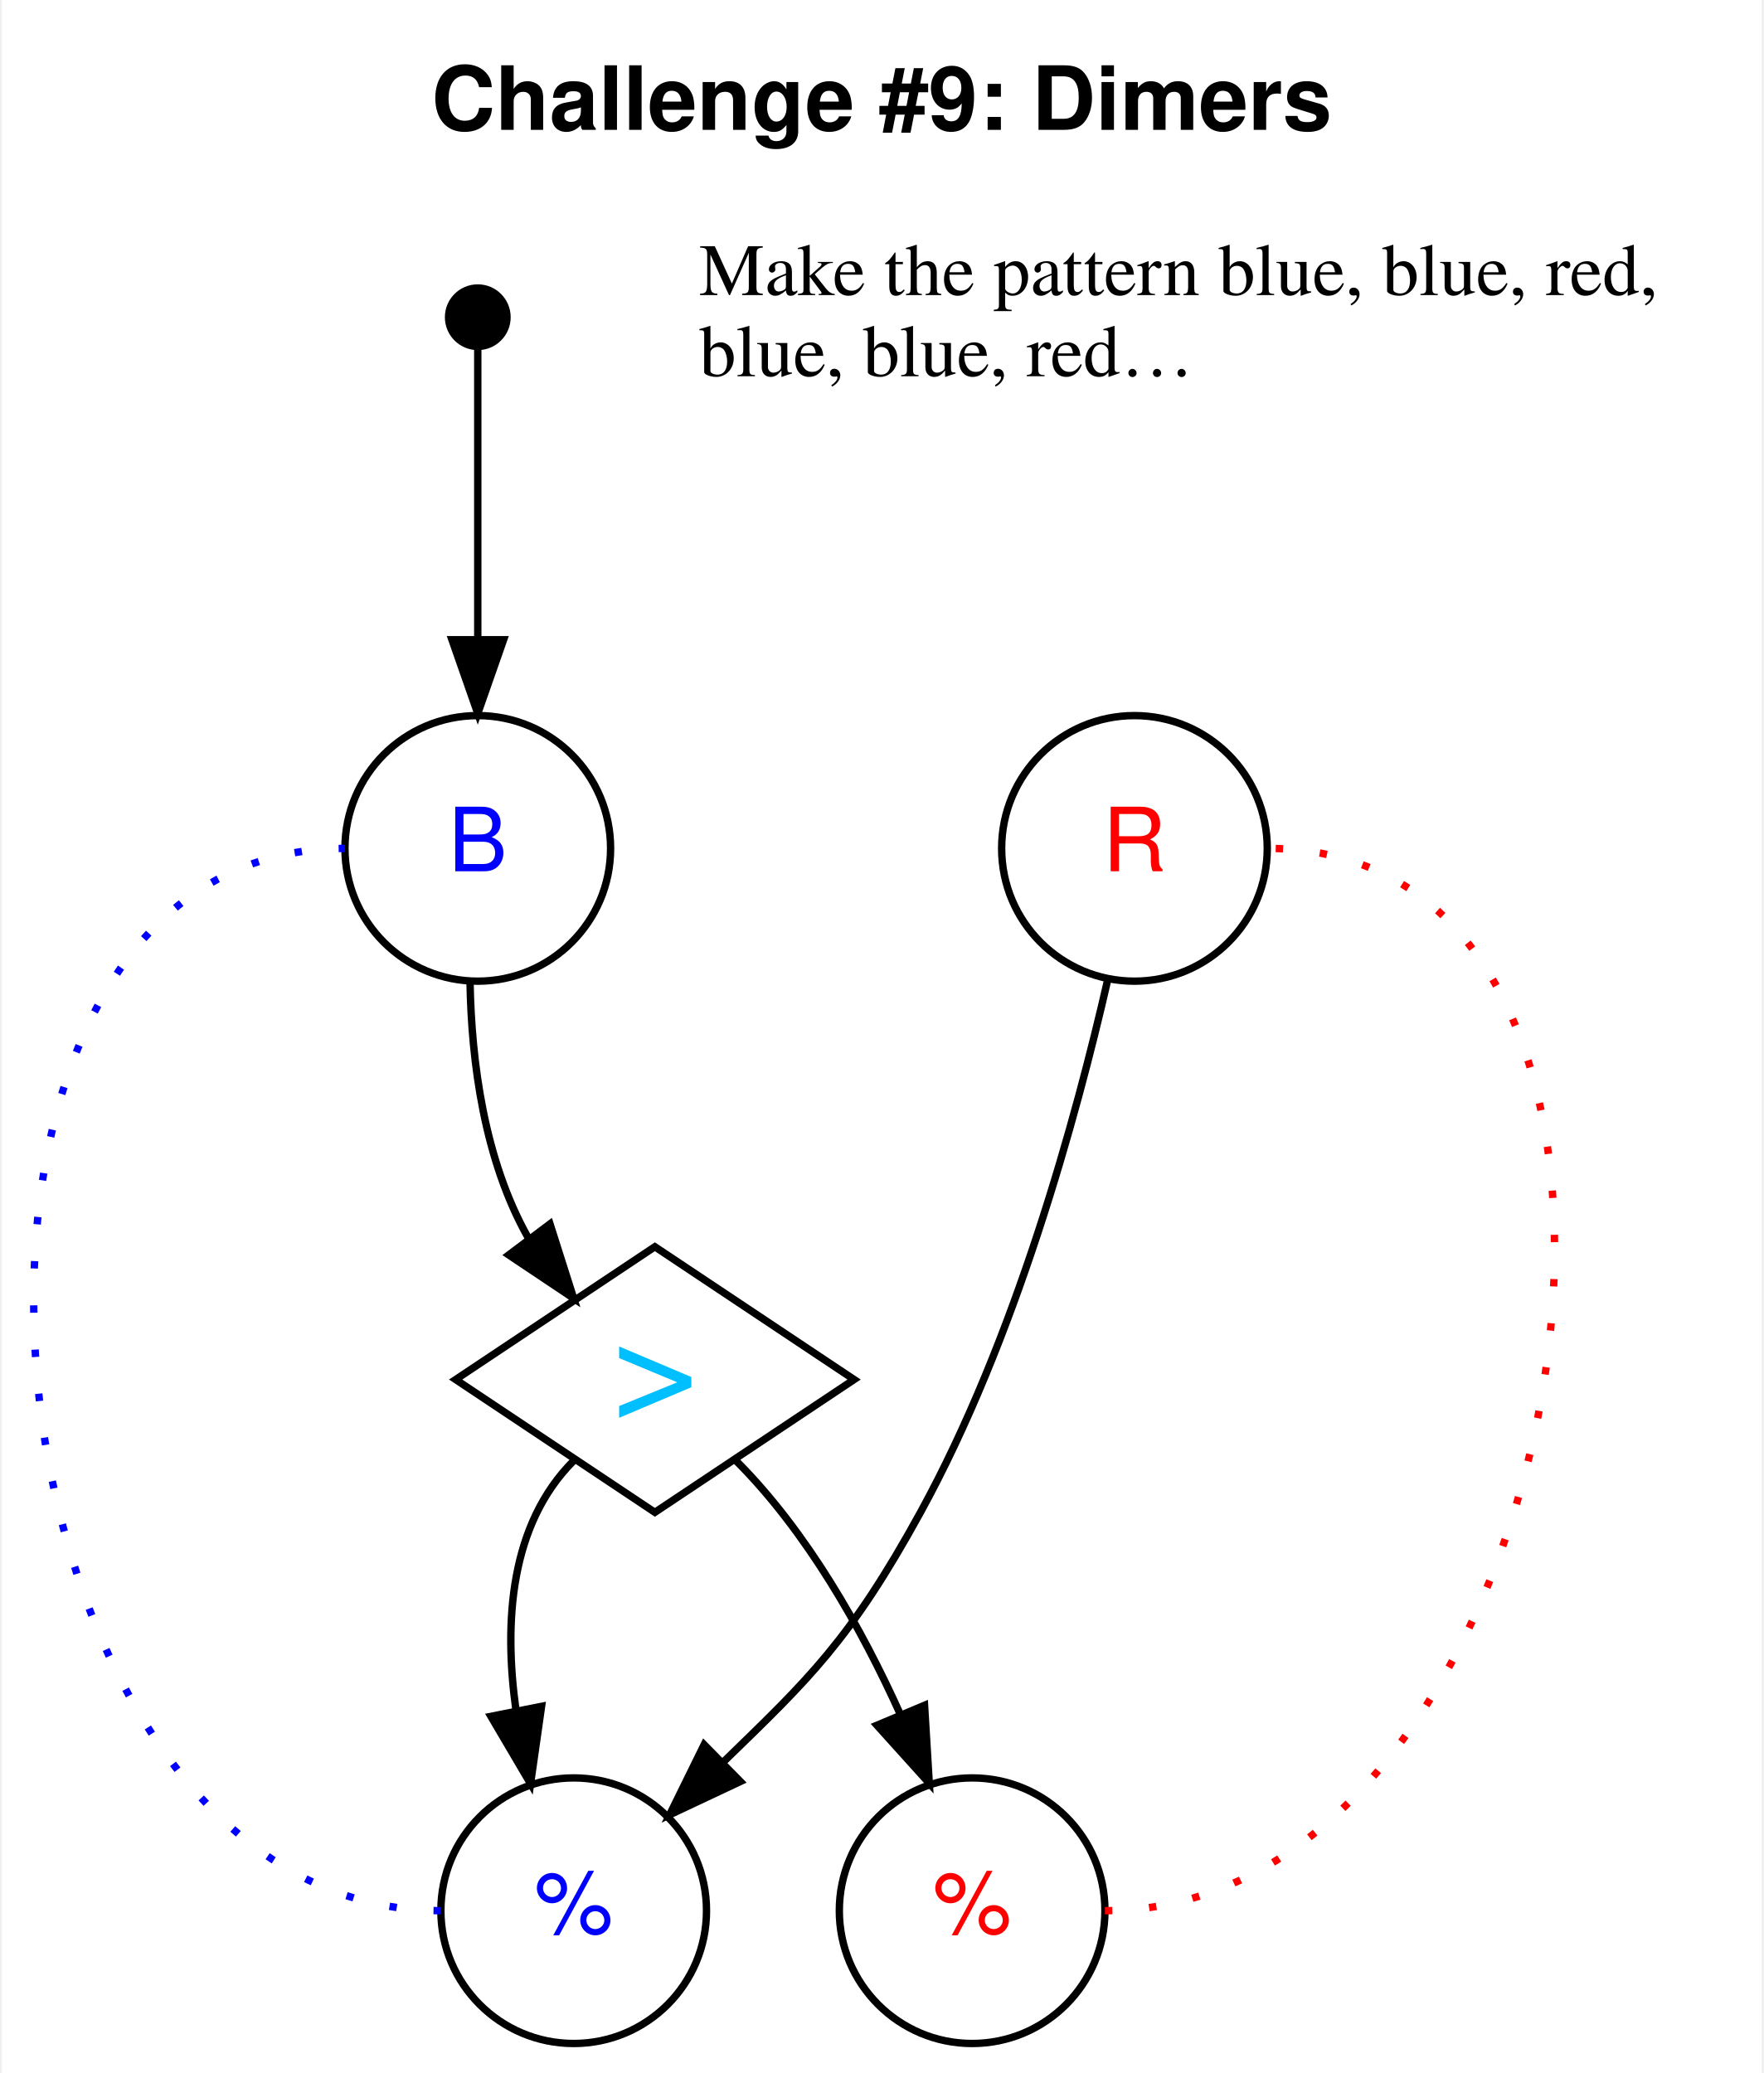
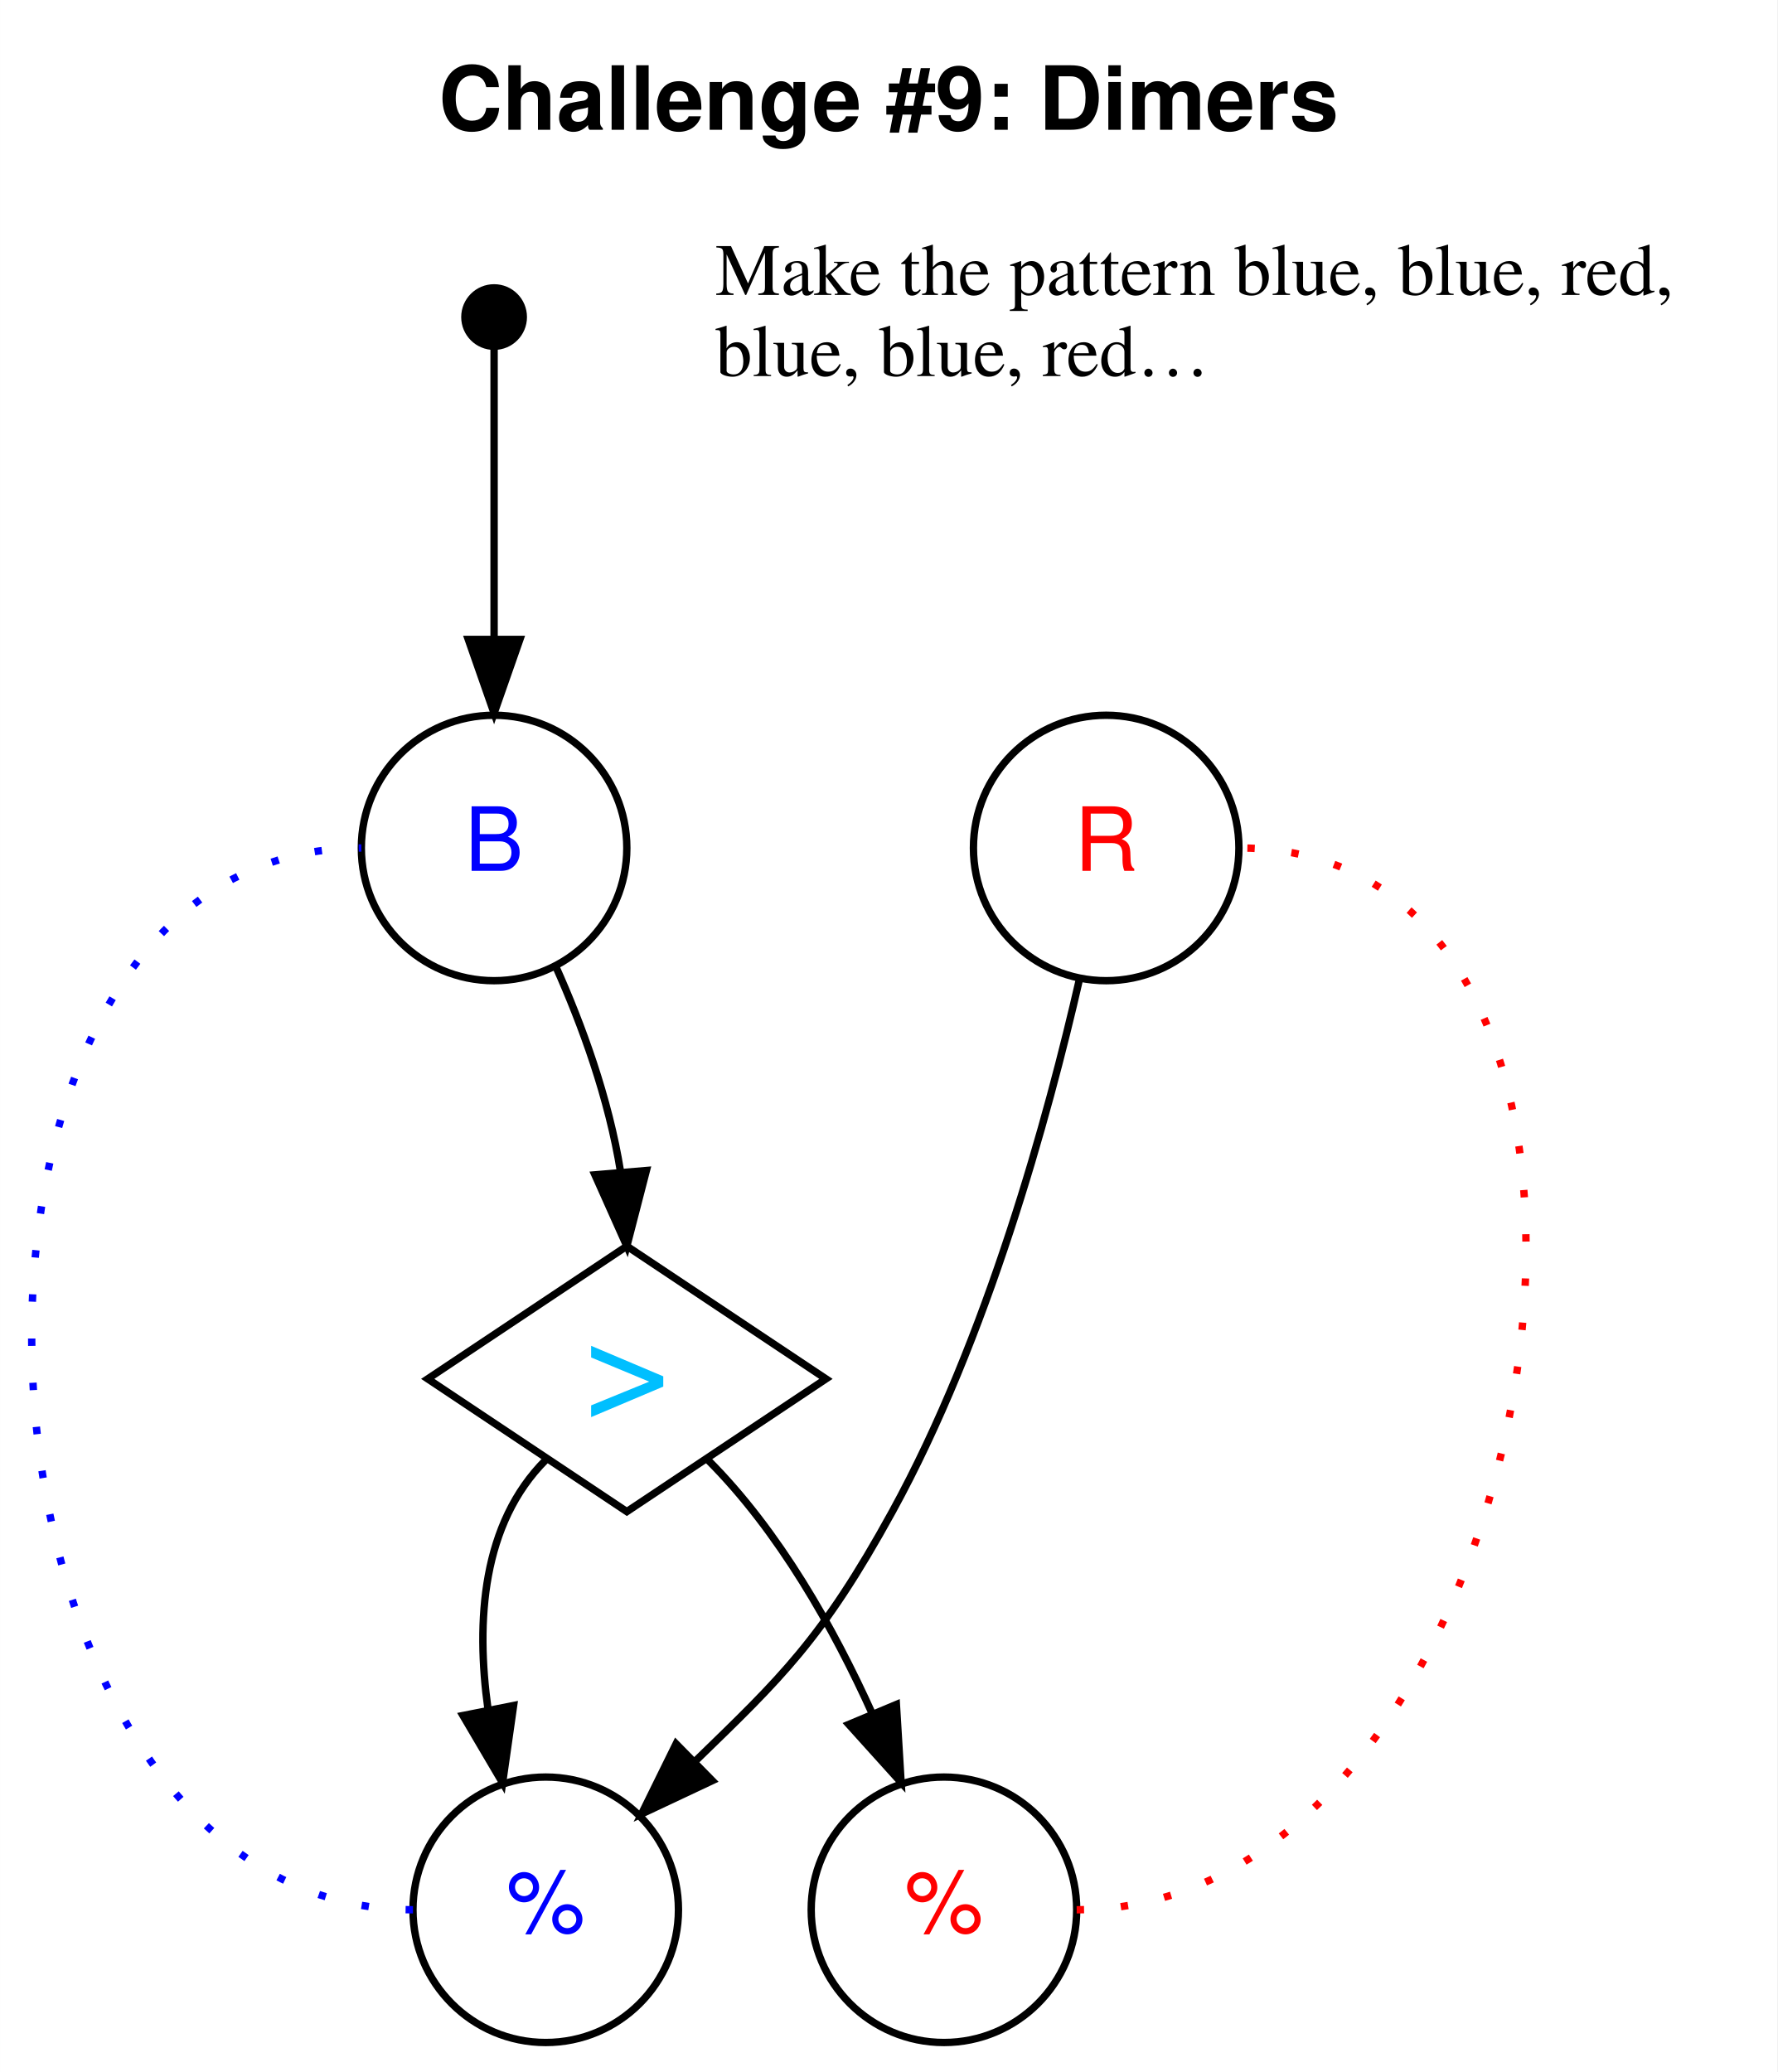
- <svg xmlns="http://www.w3.org/2000/svg" width="239pt" height="281pt" viewBox="0.00 0.00 238.51 281.00">
+ <svg xmlns="http://www.w3.org/2000/svg" width="241pt" height="281pt" viewBox="0.00 0.00 240.99 281.00">
  <g id="graph0" class="graph" transform="scale(1 1) rotate(0) translate(4 277)">
-     <polygon fill="#ffffff" stroke="transparent" points="-4,4 -4,-277 234.508,-277 234.508,4 -4,4" />
-     <text text-anchor="middle" x="115.254" y="-259.4" font-family="Helvetica,sans-Serif" font-weight="bold" font-size="12.00" fill="#000000">Challenge #9: Dimers</text>
+     <polygon fill="#ffffff" stroke="transparent" points="-4,4 -4,-277 236.994,-277 236.994,4 -4,4" />
+     <text text-anchor="middle" x="116.497" y="-259.4" font-family="Helvetica,sans-Serif" font-weight="bold" font-size="12.00" fill="#000000">Challenge #9: Dimers</text>
    <g id="node1" class="node">
-       <ellipse fill="#000000" stroke="#000000" cx="60.508" cy="-234" rx="3.96" ry="3.96" />
+       <ellipse fill="#000000" stroke="#000000" cx="62.994" cy="-234" rx="3.96" ry="3.96" />
    </g>
    <g id="node2" class="node">
-       <ellipse fill="none" stroke="#000000" cx="60.508" cy="-162" rx="18" ry="18" />
-       <text text-anchor="middle" x="60.508" y="-158.9" font-family="Helvetica,sans-Serif" font-size="12.00" fill="#0000ff">B</text>
+       <ellipse fill="none" stroke="#000000" cx="62.994" cy="-162" rx="18" ry="18" />
+       <text text-anchor="middle" x="62.994" y="-158.9" font-family="Helvetica,sans-Serif" font-size="12.00" fill="#0000ff">B</text>
    </g>
    <g id="edge1" class="edge">
-       <path fill="none" stroke="#000000" d="M60.508,-229.712C60.508,-222.062 60.508,-205.472 60.508,-190.629" />
-       <polygon fill="#000000" stroke="#000000" points="64.008,-190.282 60.508,-180.282 57.008,-190.282 64.008,-190.282" />
+       <path fill="none" stroke="#000000" d="M62.994,-229.712C62.994,-222.062 62.994,-205.472 62.994,-190.629" />
+       <polygon fill="#000000" stroke="#000000" points="66.494,-190.282 62.994,-180.282 59.494,-190.282 66.494,-190.282" />
    </g>
    <g id="node7" class="node">
-       <polygon fill="none" stroke="#000000" points="84.508,-108 57.508,-90 84.508,-72 111.508,-90 84.508,-108" />
-       <text text-anchor="middle" x="84.508" y="-85" font-family="Helvetica,sans-Serif" font-size="20.00" fill="#00bfff">&gt;</text>
+       <polygon fill="none" stroke="#000000" points="80.994,-108 53.994,-90 80.994,-72 107.994,-90 80.994,-108" />
+       <text text-anchor="middle" x="80.994" y="-85" font-family="Helvetica,sans-Serif" font-size="20.00" fill="#00bfff">&gt;</text>
    </g>
    <g id="edge2" class="edge">
-       <path fill="none" stroke="#000000" d="M59.459,-143.802C59.655,-133.173 61.343,-119.804 67.366,-109.169" />
-       <polygon fill="#000000" stroke="#000000" points="70.296,-111.096 73.508,-101 64.701,-106.89 70.296,-111.096" />
+       <path fill="none" stroke="#000000" d="M71.362,-145.919C74.887,-138.042 78.543,-128.1 80.15,-118.034" />
+       <polygon fill="#000000" stroke="#000000" points="83.644,-118.258 80.994,-108 76.668,-117.671 83.644,-118.258" />
    </g>
    <g id="node3" class="node">
-       <ellipse fill="none" stroke="#000000" cx="73.508" cy="-18" rx="18" ry="18" />
-       <text text-anchor="middle" x="73.508" y="-14.9" font-family="Helvetica,sans-Serif" font-size="12.00" fill="#0000ff">%</text>
+       <ellipse fill="none" stroke="#000000" cx="69.994" cy="-18" rx="18" ry="18" />
+       <text text-anchor="middle" x="69.994" y="-14.9" font-family="Helvetica,sans-Serif" font-size="12.00" fill="#0000ff">%</text>
    </g>
    <g id="edge6" class="edge">
-       <path fill="none" stroke="#0000ff" stroke-dasharray="1,5" d="M55.508,-18C-8.753,-18 -21.753,-162 42.508,-162" />
+       <path fill="none" stroke="#0000ff" stroke-dasharray="1,5" d="M51.994,-18C-12.081,-18 -19.081,-162 44.994,-162" />
    </g>
    <g id="node5" class="node">
-       <ellipse fill="none" stroke="#000000" cx="127.508" cy="-18" rx="18" ry="18" />
-       <text text-anchor="middle" x="127.508" y="-14.9" font-family="Helvetica,sans-Serif" font-size="12.00" fill="#ff0000">%</text>
+       <ellipse fill="none" stroke="#000000" cx="123.994" cy="-18" rx="18" ry="18" />
+       <text text-anchor="middle" x="123.994" y="-14.9" font-family="Helvetica,sans-Serif" font-size="12.00" fill="#ff0000">%</text>
    </g>
    <g id="node4" class="node">
-       <ellipse fill="none" stroke="#000000" cx="149.508" cy="-162" rx="18" ry="18" />
-       <text text-anchor="middle" x="149.508" y="-158.9" font-family="Helvetica,sans-Serif" font-size="12.00" fill="#ff0000">R</text>
+       <ellipse fill="none" stroke="#000000" cx="145.994" cy="-162" rx="18" ry="18" />
+       <text text-anchor="middle" x="145.994" y="-158.9" font-family="Helvetica,sans-Serif" font-size="12.00" fill="#ff0000">R</text>
    </g>
    <g id="edge3" class="edge">
-       <path fill="none" stroke="#000000" d="M145.905,-144.284C141.62,-125.53 133.384,-95.457 120.508,-72 110.985,-54.653 105.321,-49.355 93.941,-38.305" />
-       <polygon fill="#000000" stroke="#000000" points="96.093,-35.513 86.508,-31 91.187,-40.506 96.093,-35.513" />
+       <path fill="none" stroke="#000000" d="M142.391,-144.284C138.106,-125.53 129.87,-95.457 116.994,-72 107.472,-54.653 101.808,-49.355 90.428,-38.305" />
+       <polygon fill="#000000" stroke="#000000" points="92.58,-35.513 82.994,-31 87.673,-40.506 92.58,-35.513" />
    </g>
    <g id="edge7" class="edge">
-       <path fill="none" stroke="#ff0000" stroke-dasharray="1,5" d="M145.508,-18C210.25,-18 232.25,-162 167.508,-162" />
+       <path fill="none" stroke="#ff0000" stroke-dasharray="1,5" d="M141.994,-18C206.737,-18 228.737,-162 163.994,-162" />
    </g>
    <g id="node6" class="node">
-       <text text-anchor="start" x="90.508" y="-237" font-family="Times" font-size="10.00" fill="#000000">Make the pattern blue, blue, red,</text>
-       <text text-anchor="start" x="90.508" y="-226" font-family="Times" font-size="10.00" fill="#000000">blue, blue, red…</text>
+       <text text-anchor="start" x="92.994" y="-237" font-family="Times" font-size="10.00" fill="#000000">Make the pattern blue, blue, red,</text>
+       <text text-anchor="start" x="92.994" y="-226" font-family="Times" font-size="10.00" fill="#000000">blue, blue, red…</text>
    </g>
    <g id="edge4" class="edge">
-       <path fill="none" stroke="#000000" d="M73.508,-79C64.878,-70.37 64.018,-57.148 65.681,-45.218" />
-       <polygon fill="#000000" stroke="#000000" points="69.153,-45.703 67.66,-35.214 62.286,-44.344 69.153,-45.703" />
+       <path fill="none" stroke="#000000" d="M69.994,-79C61.364,-70.37 60.504,-57.148 62.167,-45.218" />
+       <polygon fill="#000000" stroke="#000000" points="65.639,-45.703 64.146,-35.214 58.772,-44.344 65.639,-45.703" />
    </g>
    <g id="edge5" class="edge">
-       <path fill="none" stroke="#000000" d="M95.508,-79C105.153,-69.355 112.556,-56.194 117.8,-44.567" />
-       <polygon fill="#000000" stroke="#000000" points="121.059,-45.846 121.699,-35.27 114.604,-43.138 121.059,-45.846" />
+       <path fill="none" stroke="#000000" d="M91.994,-79C101.64,-69.355 109.043,-56.194 114.287,-44.567" />
+       <polygon fill="#000000" stroke="#000000" points="117.545,-45.846 118.185,-35.27 111.09,-43.138 117.545,-45.846" />
    </g>
  </g>
</svg>
